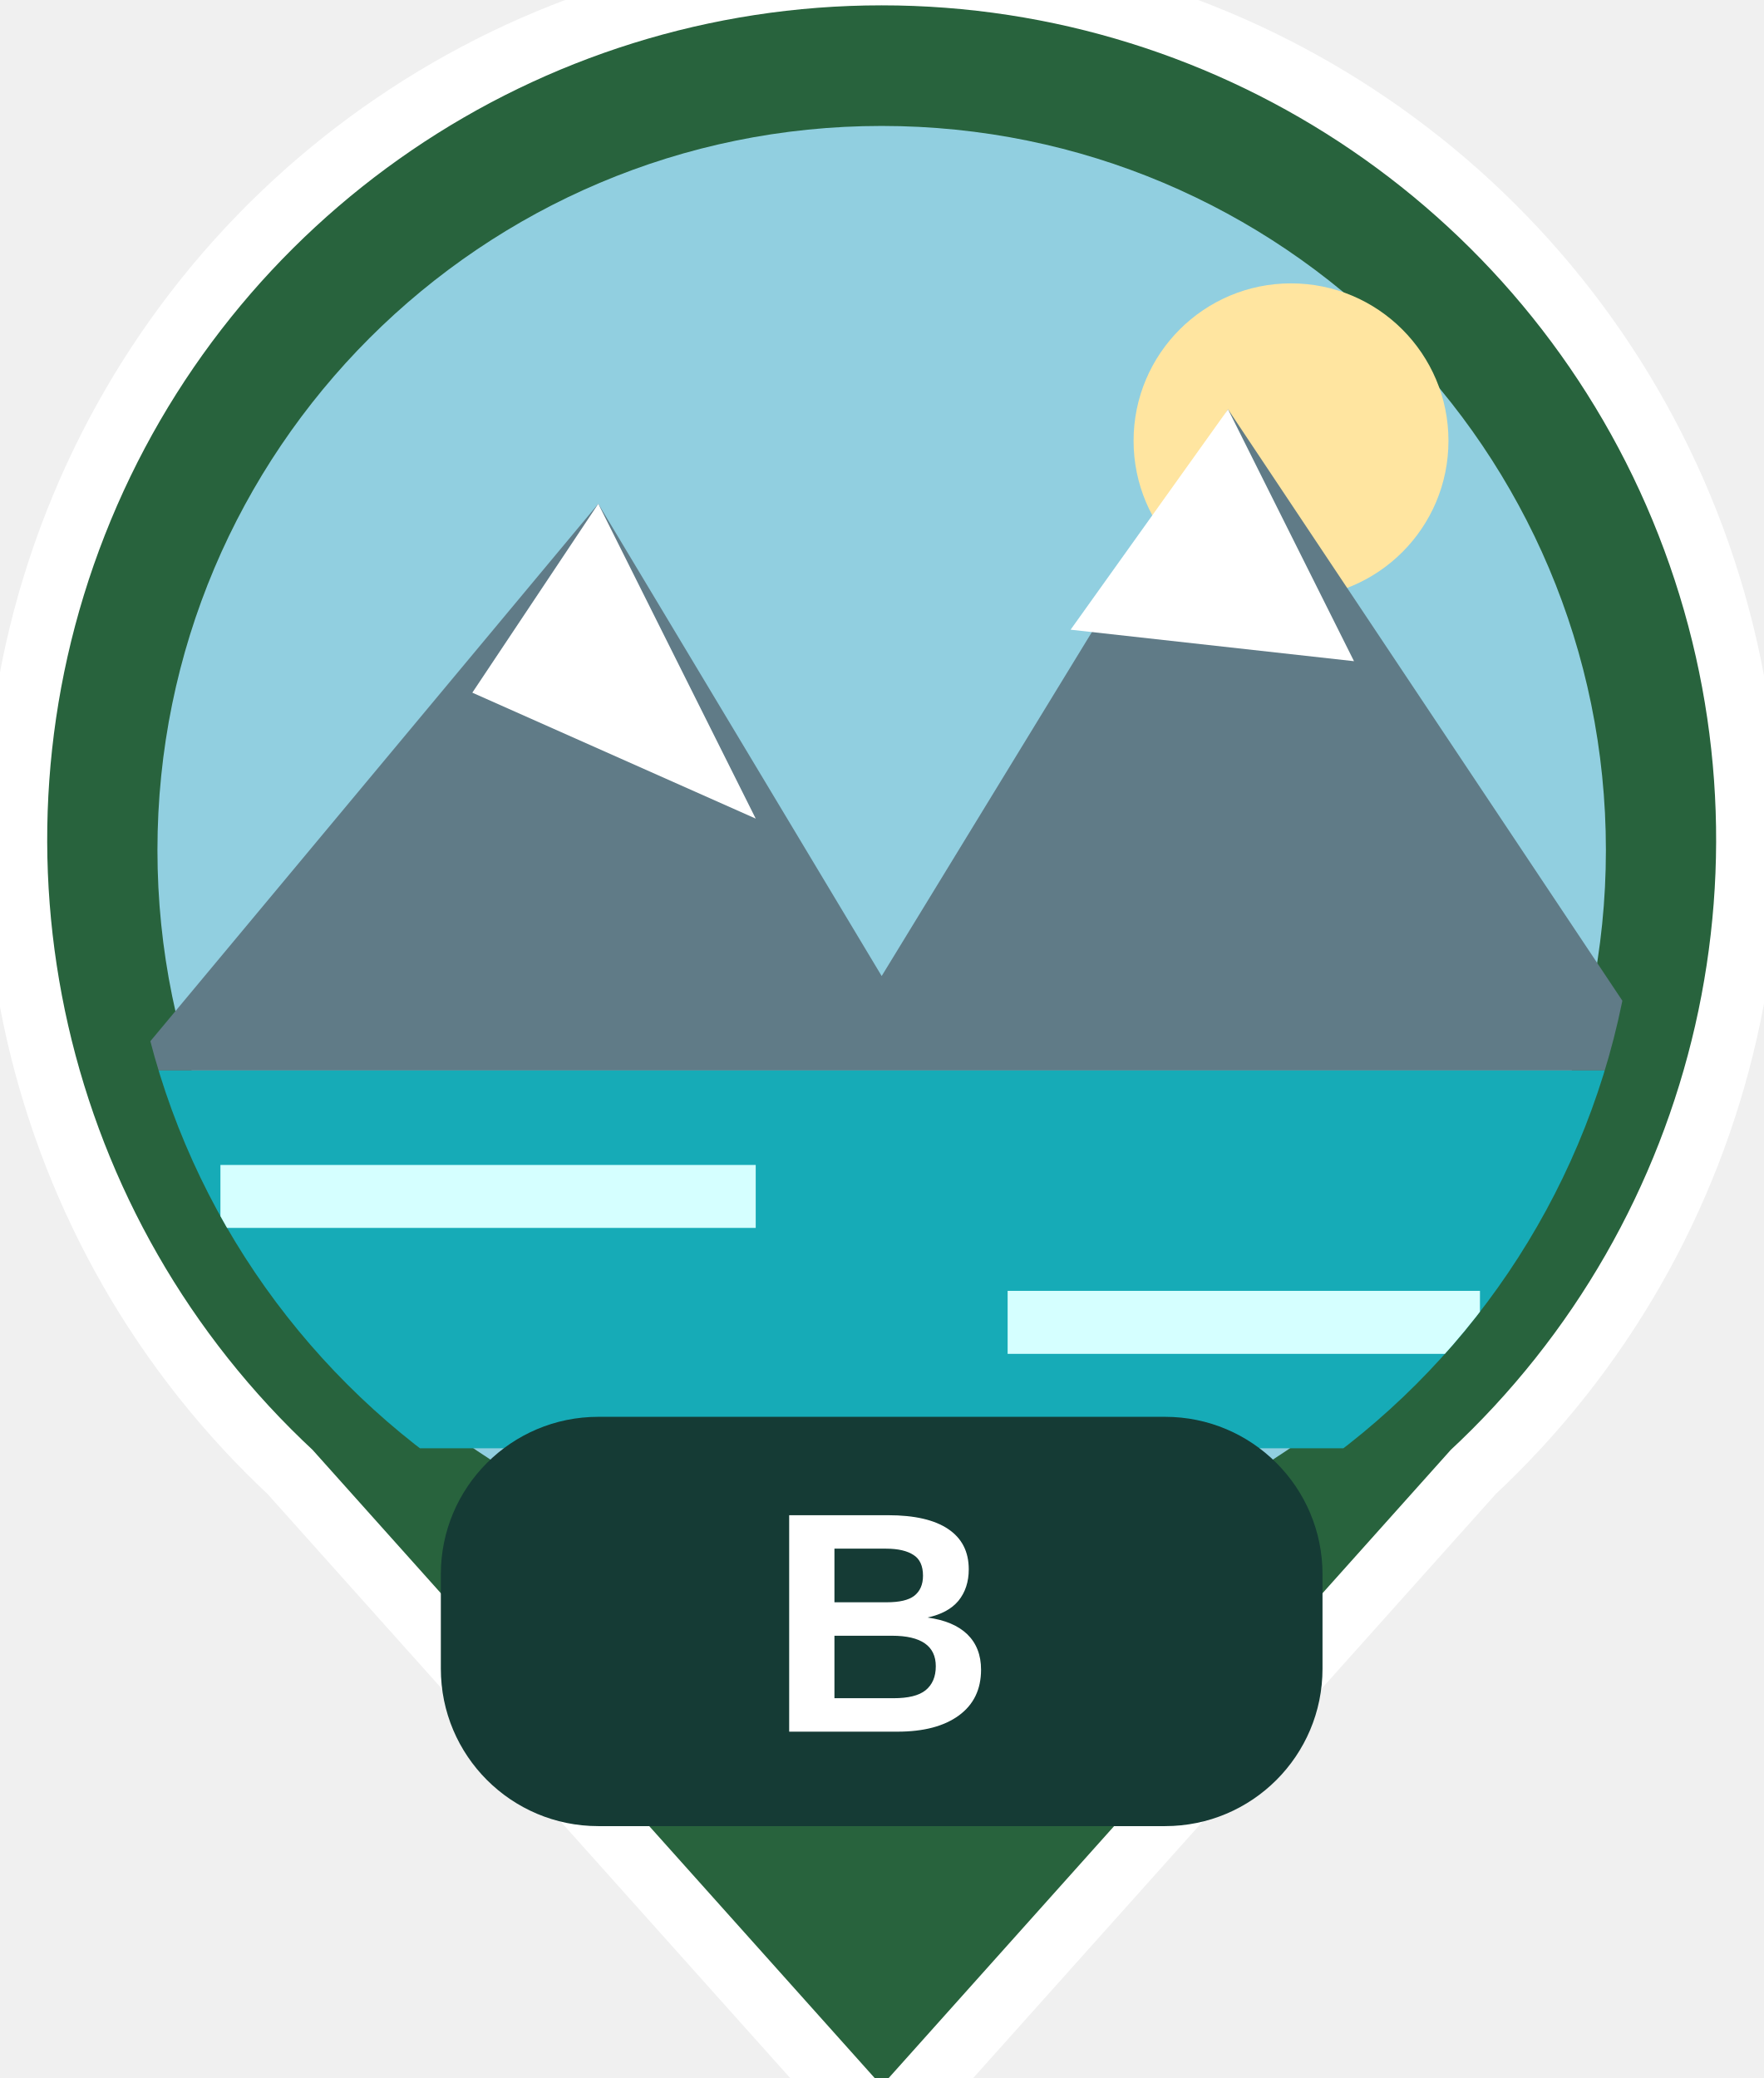
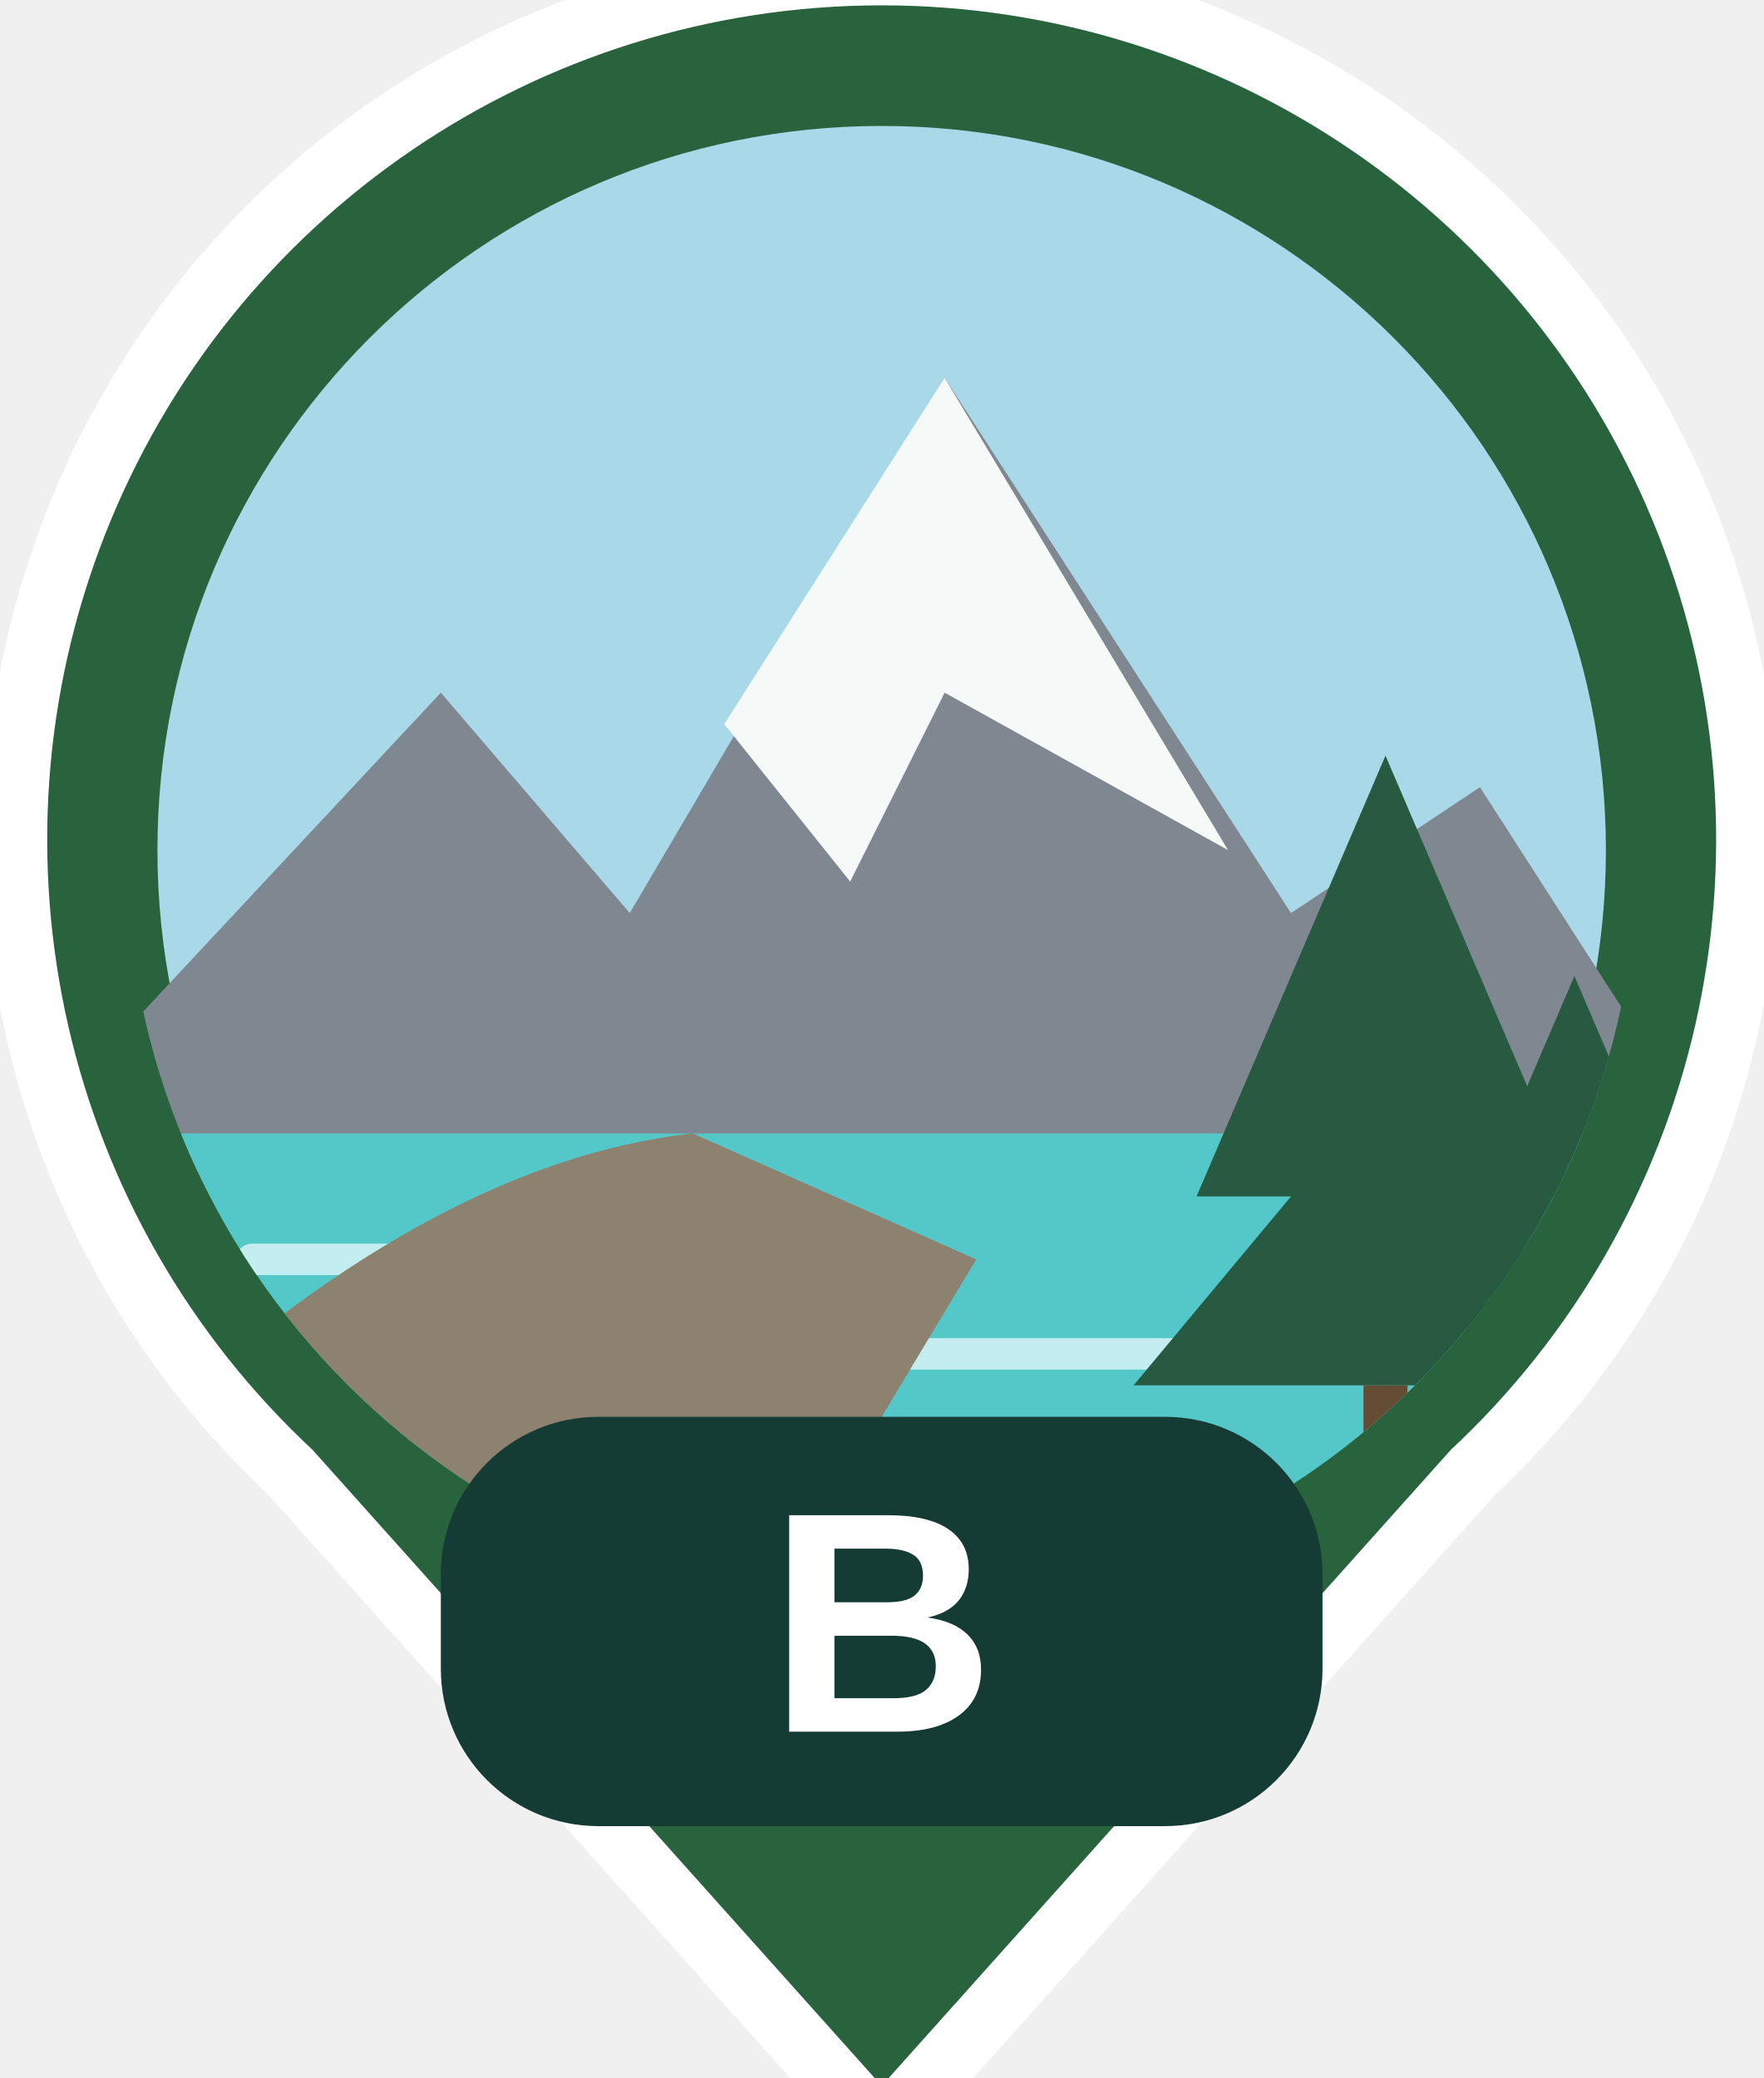
<svg xmlns="http://www.w3.org/2000/svg" viewBox="0 0 56 66">
  <defs>
    <clipPath id="scene">
      <circle cx="28" cy="27" r="24" />
    </clipPath>
  </defs>
  <path d="M28 64 11 45A25 25 0 1 1 45 45Z" fill="hsl(158,45%,27%)" stroke="white" stroke-width="7" />
  <path d="M28 64 11 45A25 25 0 1 1 45 45Z" fill="#28633d" stroke="#28633d" stroke-width="3" />
  <g clip-path="url(#scene)">
-     <circle cx="28" cy="27" r="23" fill="#91cfe0" />
-     <circle cx="41" cy="14" r="5" fill="#ffe5a0" />
-     <path d="M4 34 19 16l9 15 11-18 14 21" fill="#607b87" />
-     <path d="m15 22 4-6 5 10m10-6 5-7 4 8" fill="#fff" />
-     <path d="M2 34h52v12H2Z" fill="#16abb7" />
-     <path d="M7 38h17m8 4h15" stroke="#d5ffff" stroke-width="2" />
+     <circle cx="28" cy="27" r="23" fill="#a9d9e8" />
+     <path d="M0 37 14 22l6 7 10-17 11 17 6-4 9 14Z" fill="#7f8790" />
+     <path d="m23 23 7-11 9 15-9-5-3 6Z" fill="#f5faf9" />
+     <rect x="0" y="36" width="56" height="19" fill="#54c7c8" />
+     <path d="M8 40h13m7 3h14" fill="none" stroke="#c3edf0" stroke-width="1" stroke-linejoin="round" stroke-linecap="round" />
+     <path d="M3 47q10-10 19-11l9 4-6 10Z" fill="#8d8170" />
+     <path d="M44 24l-6.0 14.0h3.0l-5.0 6.0h16.0l-5.0 -6.0h3.0Z" fill="#285a41" />
+     <rect x="43.3" y="44" width="1.4" height="3" fill="#654c35" />
+     <path d="M50 31l-4.8 11.2h2.4l-4.0 4.8h12.8l-4.0 -4.8h2.4Z" fill="#285a41" />
+     <rect x="49.3" y="47" width="1.4" height="3" fill="#654c35" />
  </g>
  <rect x="14" y="45" width="28" height="13" rx="5" fill="#153b35" />
  <text x="28" y="55" text-anchor="middle" font-family="Arial,sans-serif" font-size="10" font-weight="bold" fill="white">B</text>
</svg>
